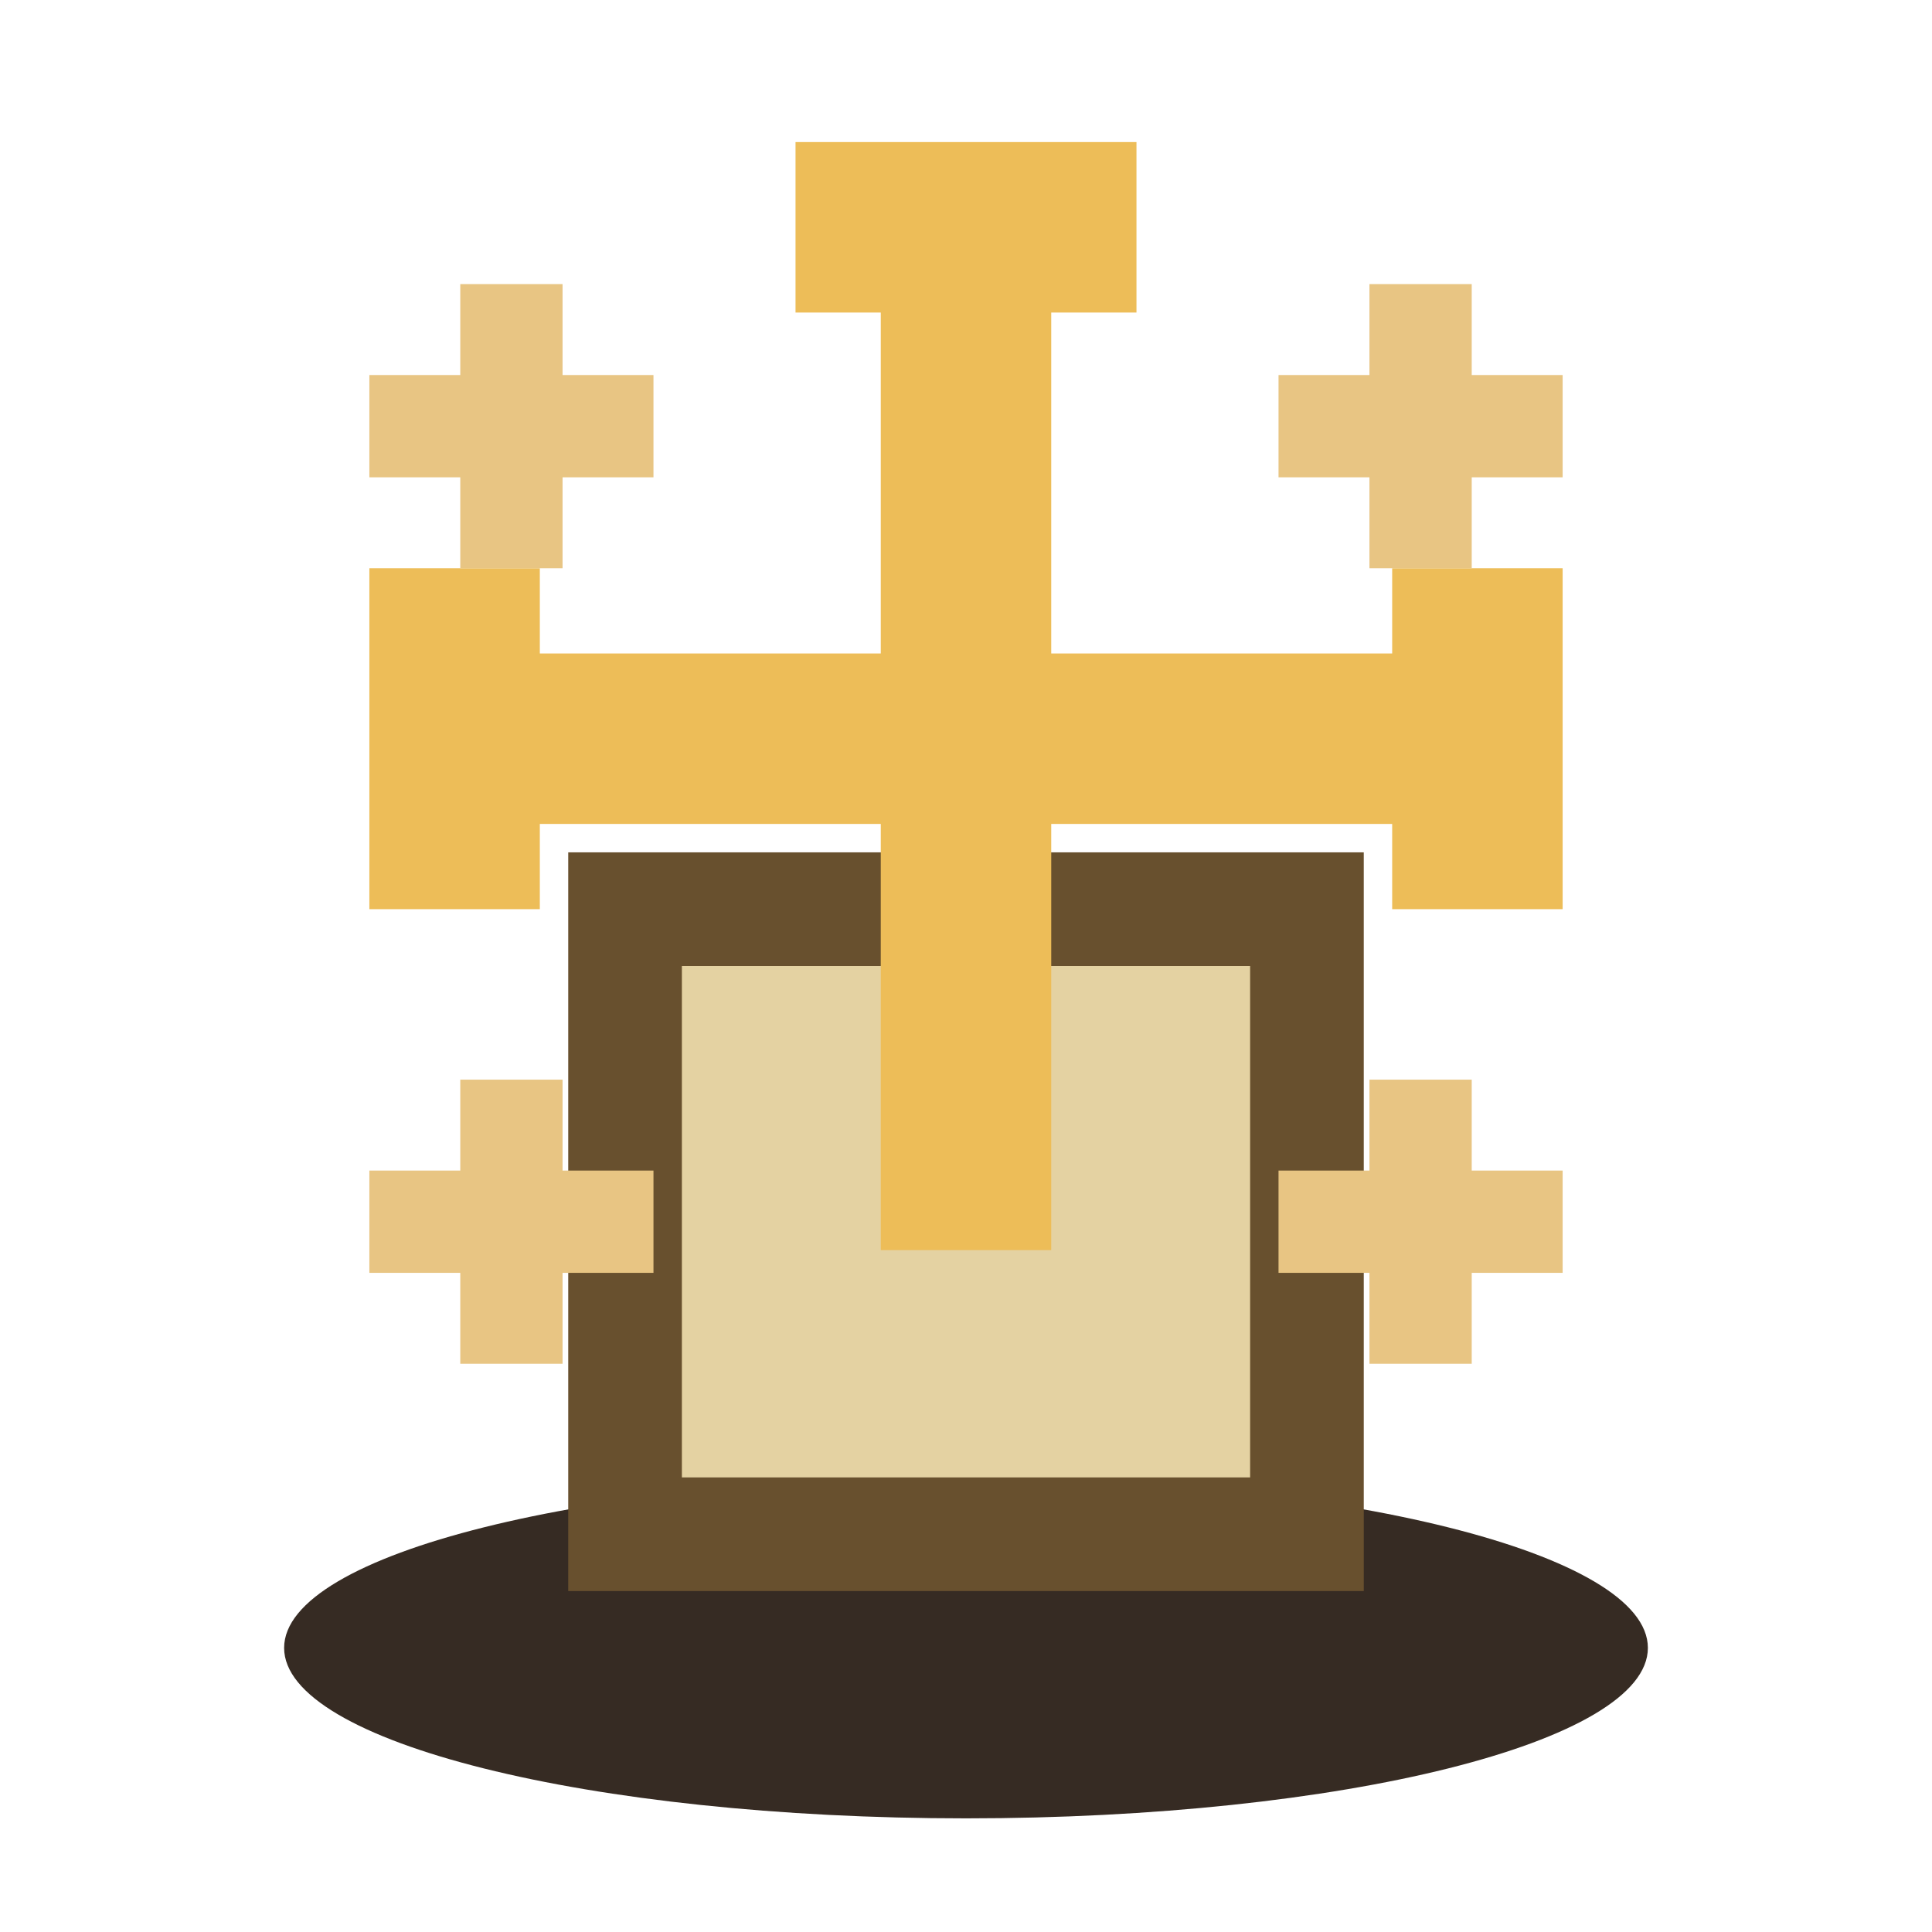
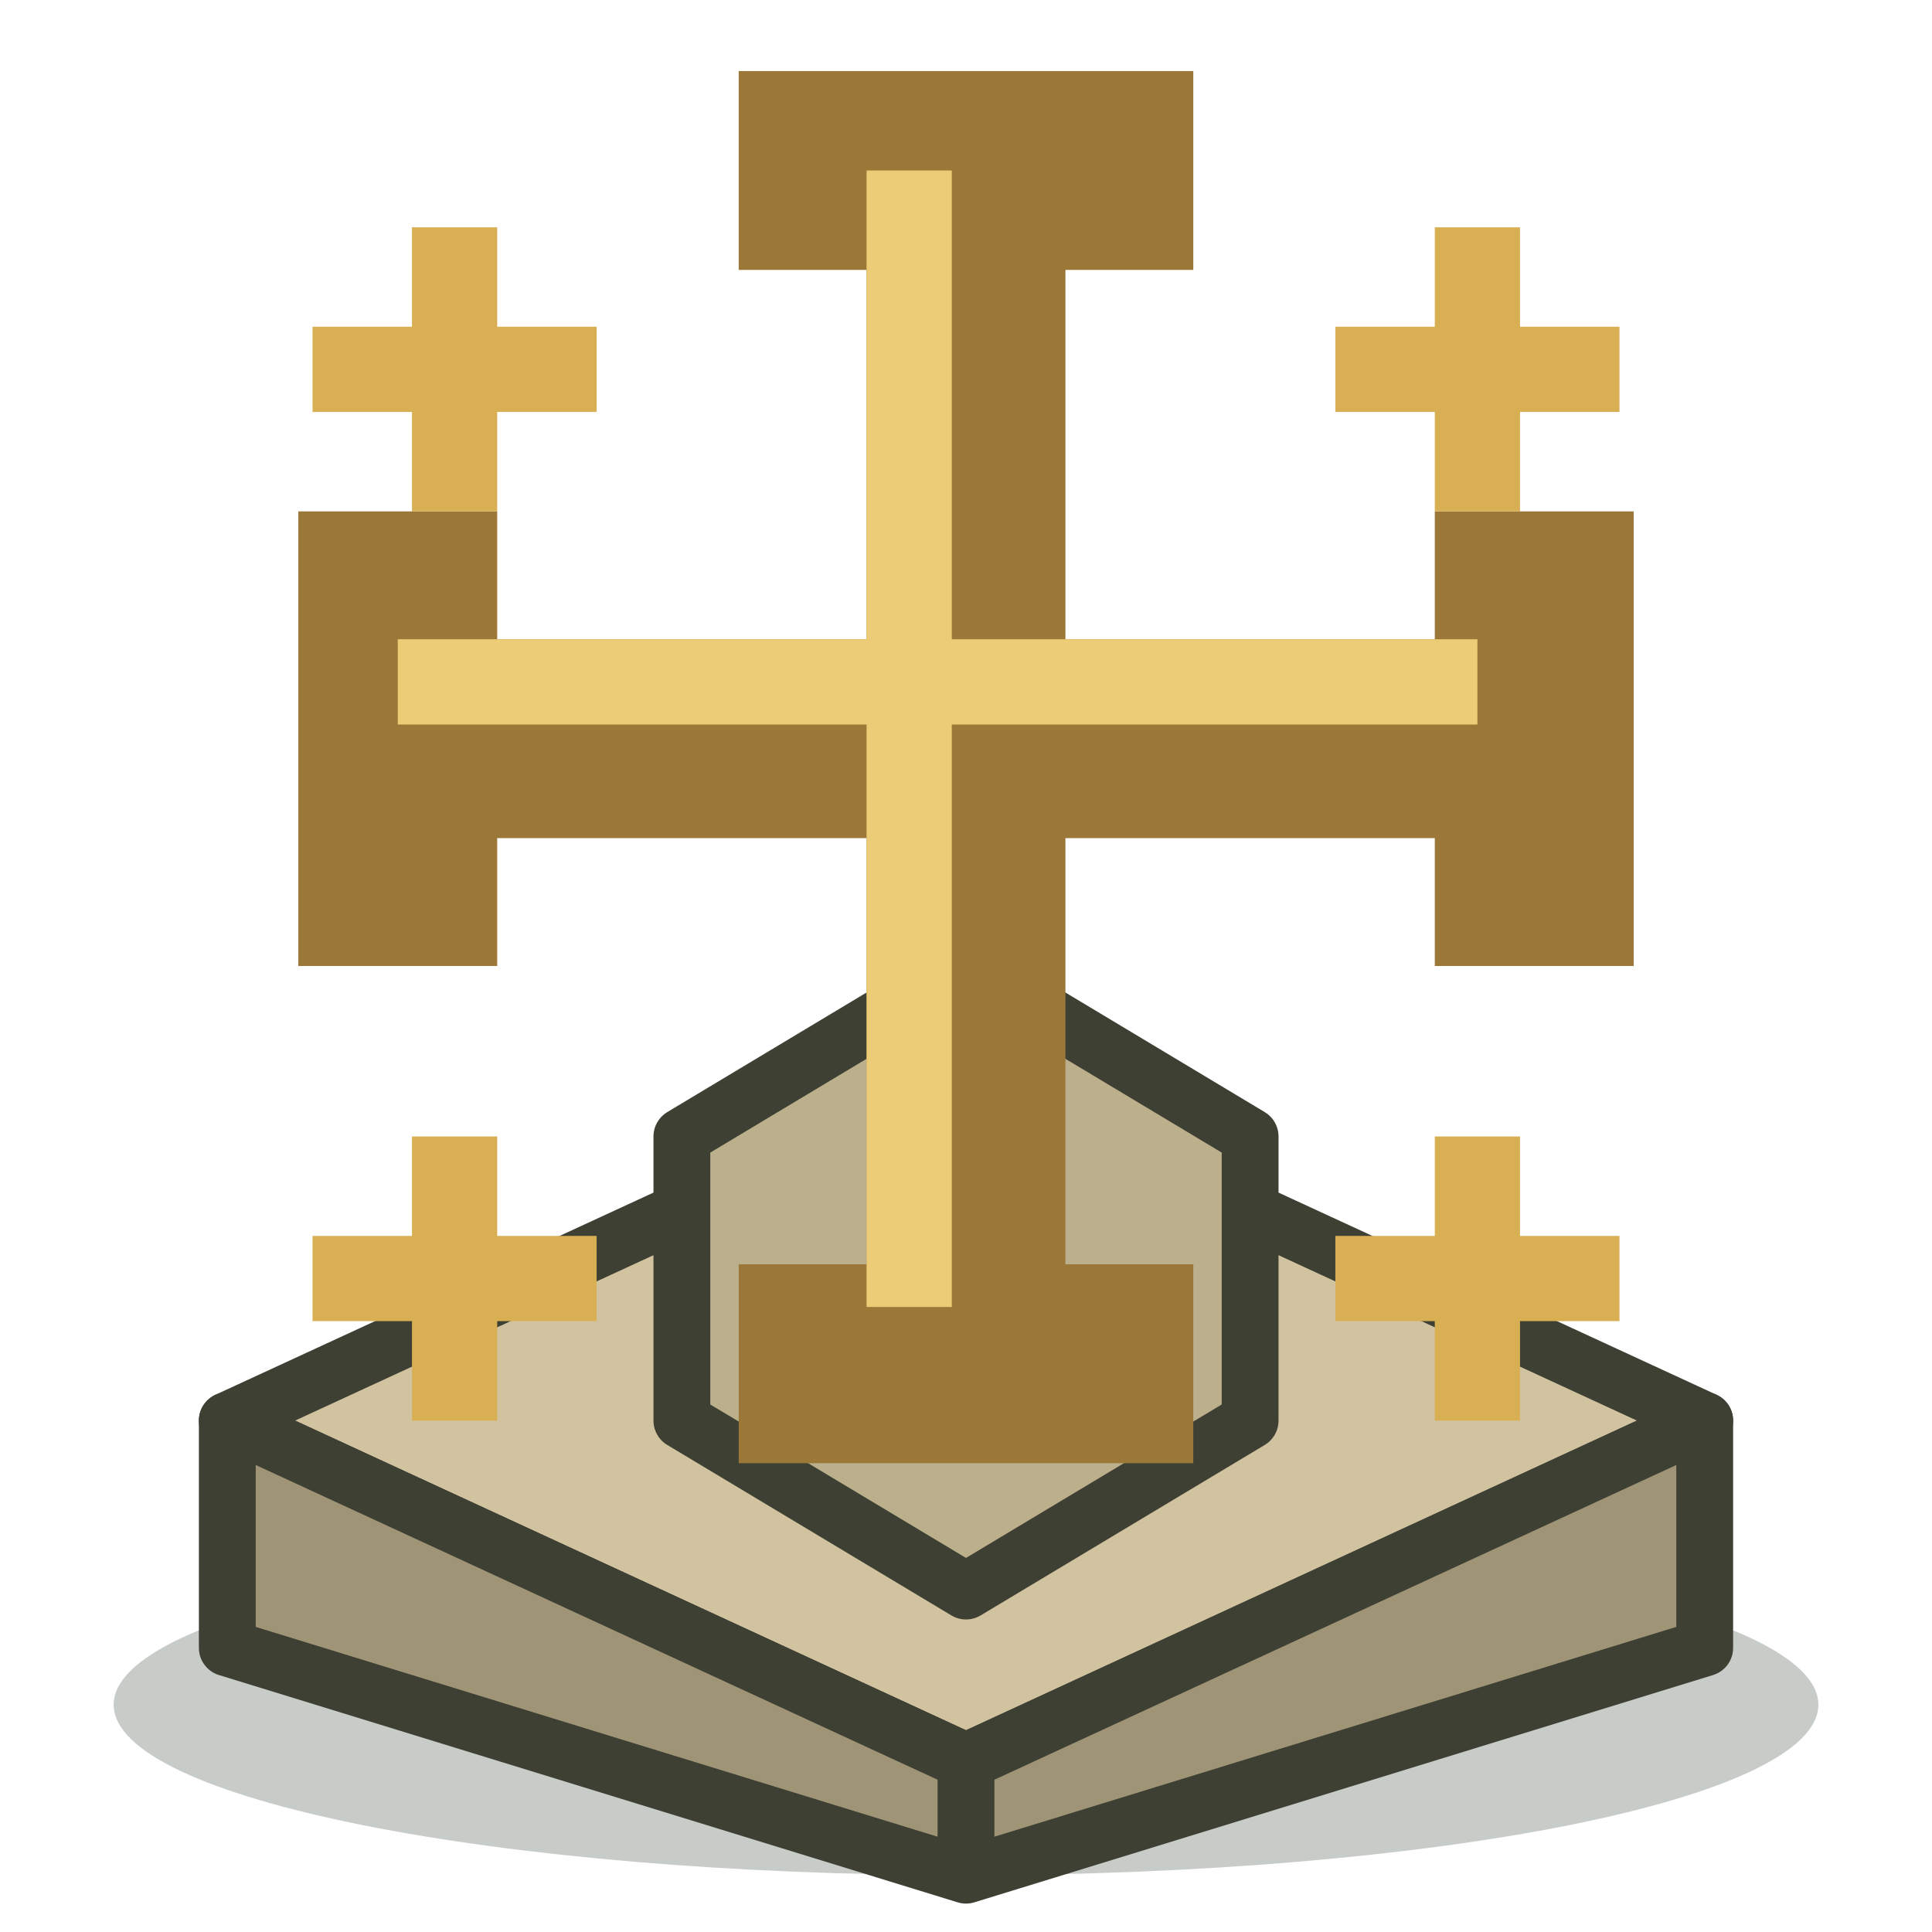
<svg xmlns="http://www.w3.org/2000/svg" viewBox="0 0 34 34">
-   <ellipse cx="17" cy="29" rx="12" ry="3" fill="#362b23" />
-   <path d="M11 27V16h12v11z" fill="#e4d2a2" stroke="#68502e" stroke-width="2" />
-   <path d="M17 4v18M8 13h18M14 4h6M8 10v6M26 10v6" fill="none" stroke="#edbd58" stroke-width="3" />
-   <path d="M9 5v5M6.5 7.5h5M25 5v5M22.5 7.5h5M9 19v5M6.5 21.5h5M25 19v5M22.5 21.5h5" fill="none" stroke="#e8c583" stroke-width="1.8" />
+   <ellipse cx="17" cy="30" rx="15" ry="3" fill="#253323" opacity=".25" />
+   <g stroke="#3d4033" stroke-width="1" stroke-linejoin="round">
+     <path d="m4 25 13-6 13 6-13 6Z" fill="#d2c3a0" />
+     <path d="M4 25v4l13 4v-2Zm13 6v2l13-4v-4Z" fill="#9f9476" />
+     <path d="m12 20 5-3 5 3v5l-5 3-5-3Z" fill="#bcaf8c" />
+     <path d="M17 3v21M7 13h20M13 3h8M13 24h8M7 9v8M27 9v8" fill="none" stroke="#9b7837" stroke-width="3.5" />
+     <path d="M16 3v20M7 12h19" stroke="#edcc78" stroke-width="1.5" />
+     <path d="M8 4v5M5.5 6.5h5M26 4v5M23.5 6.5h5M8 20v5M5.5 22.5h5M26 20v5M23.5 22.5h5" stroke="#d9af54" stroke-width="1.5" />
+   </g>
</svg>
